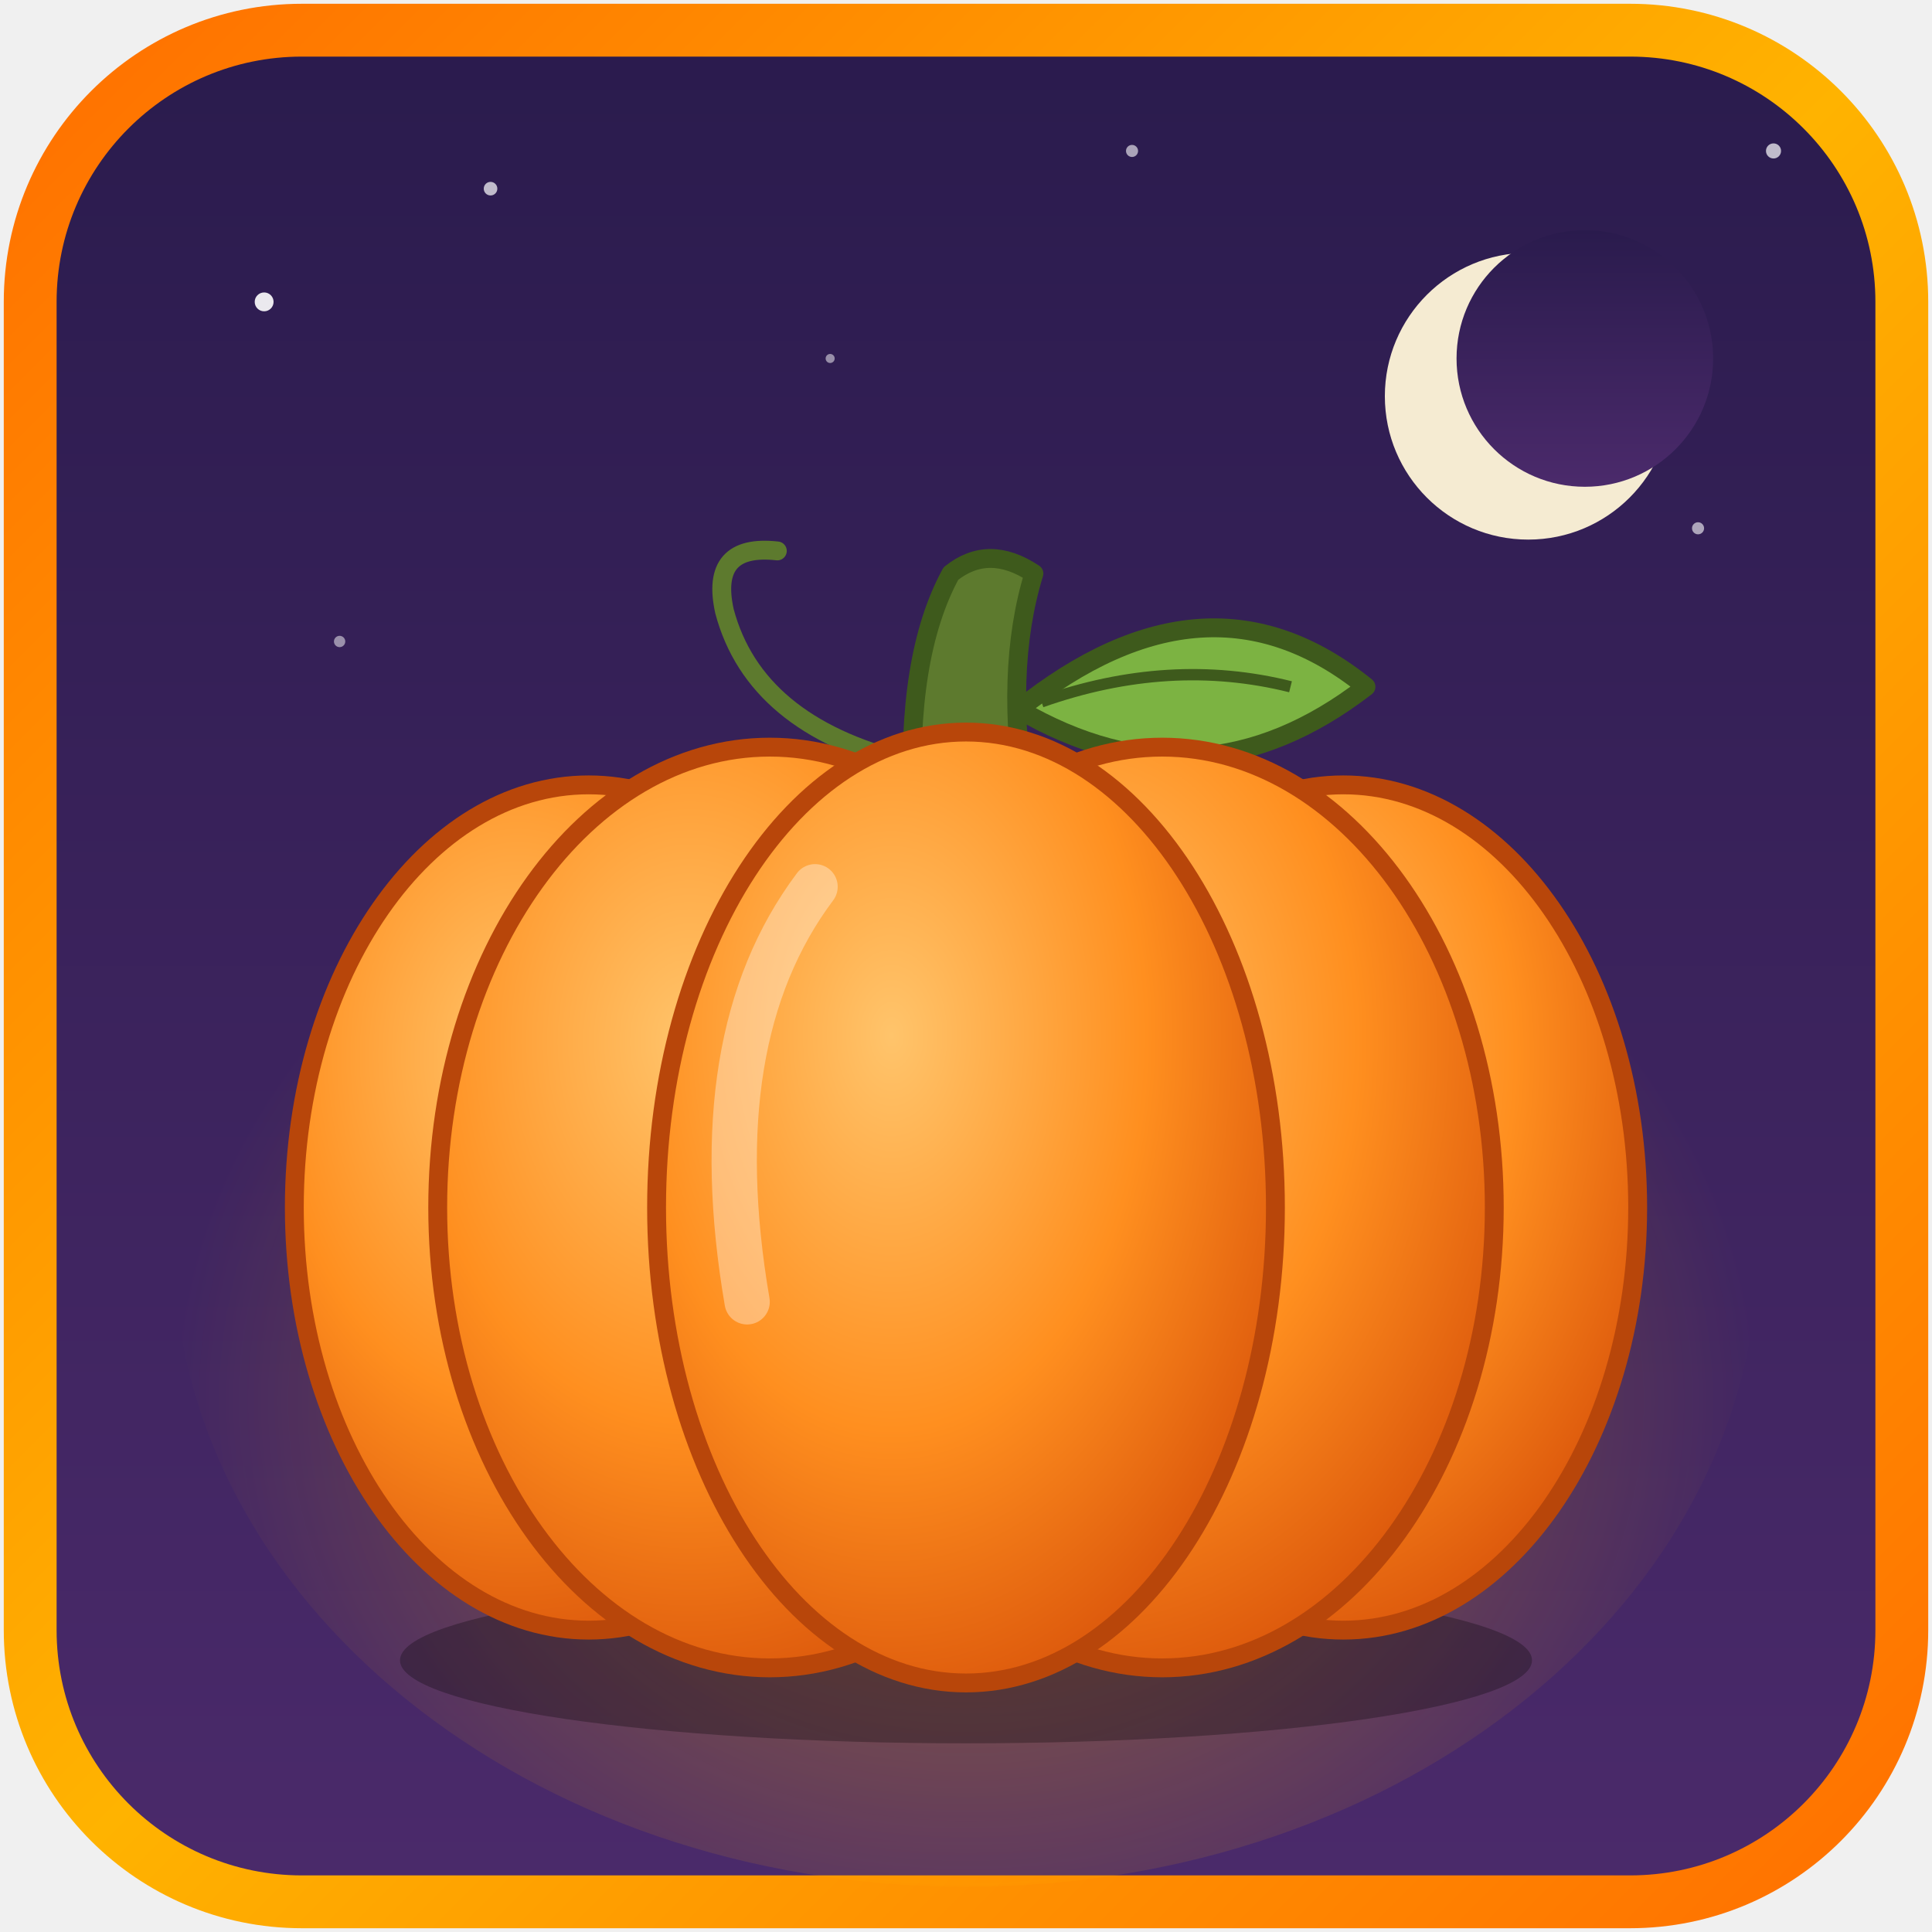
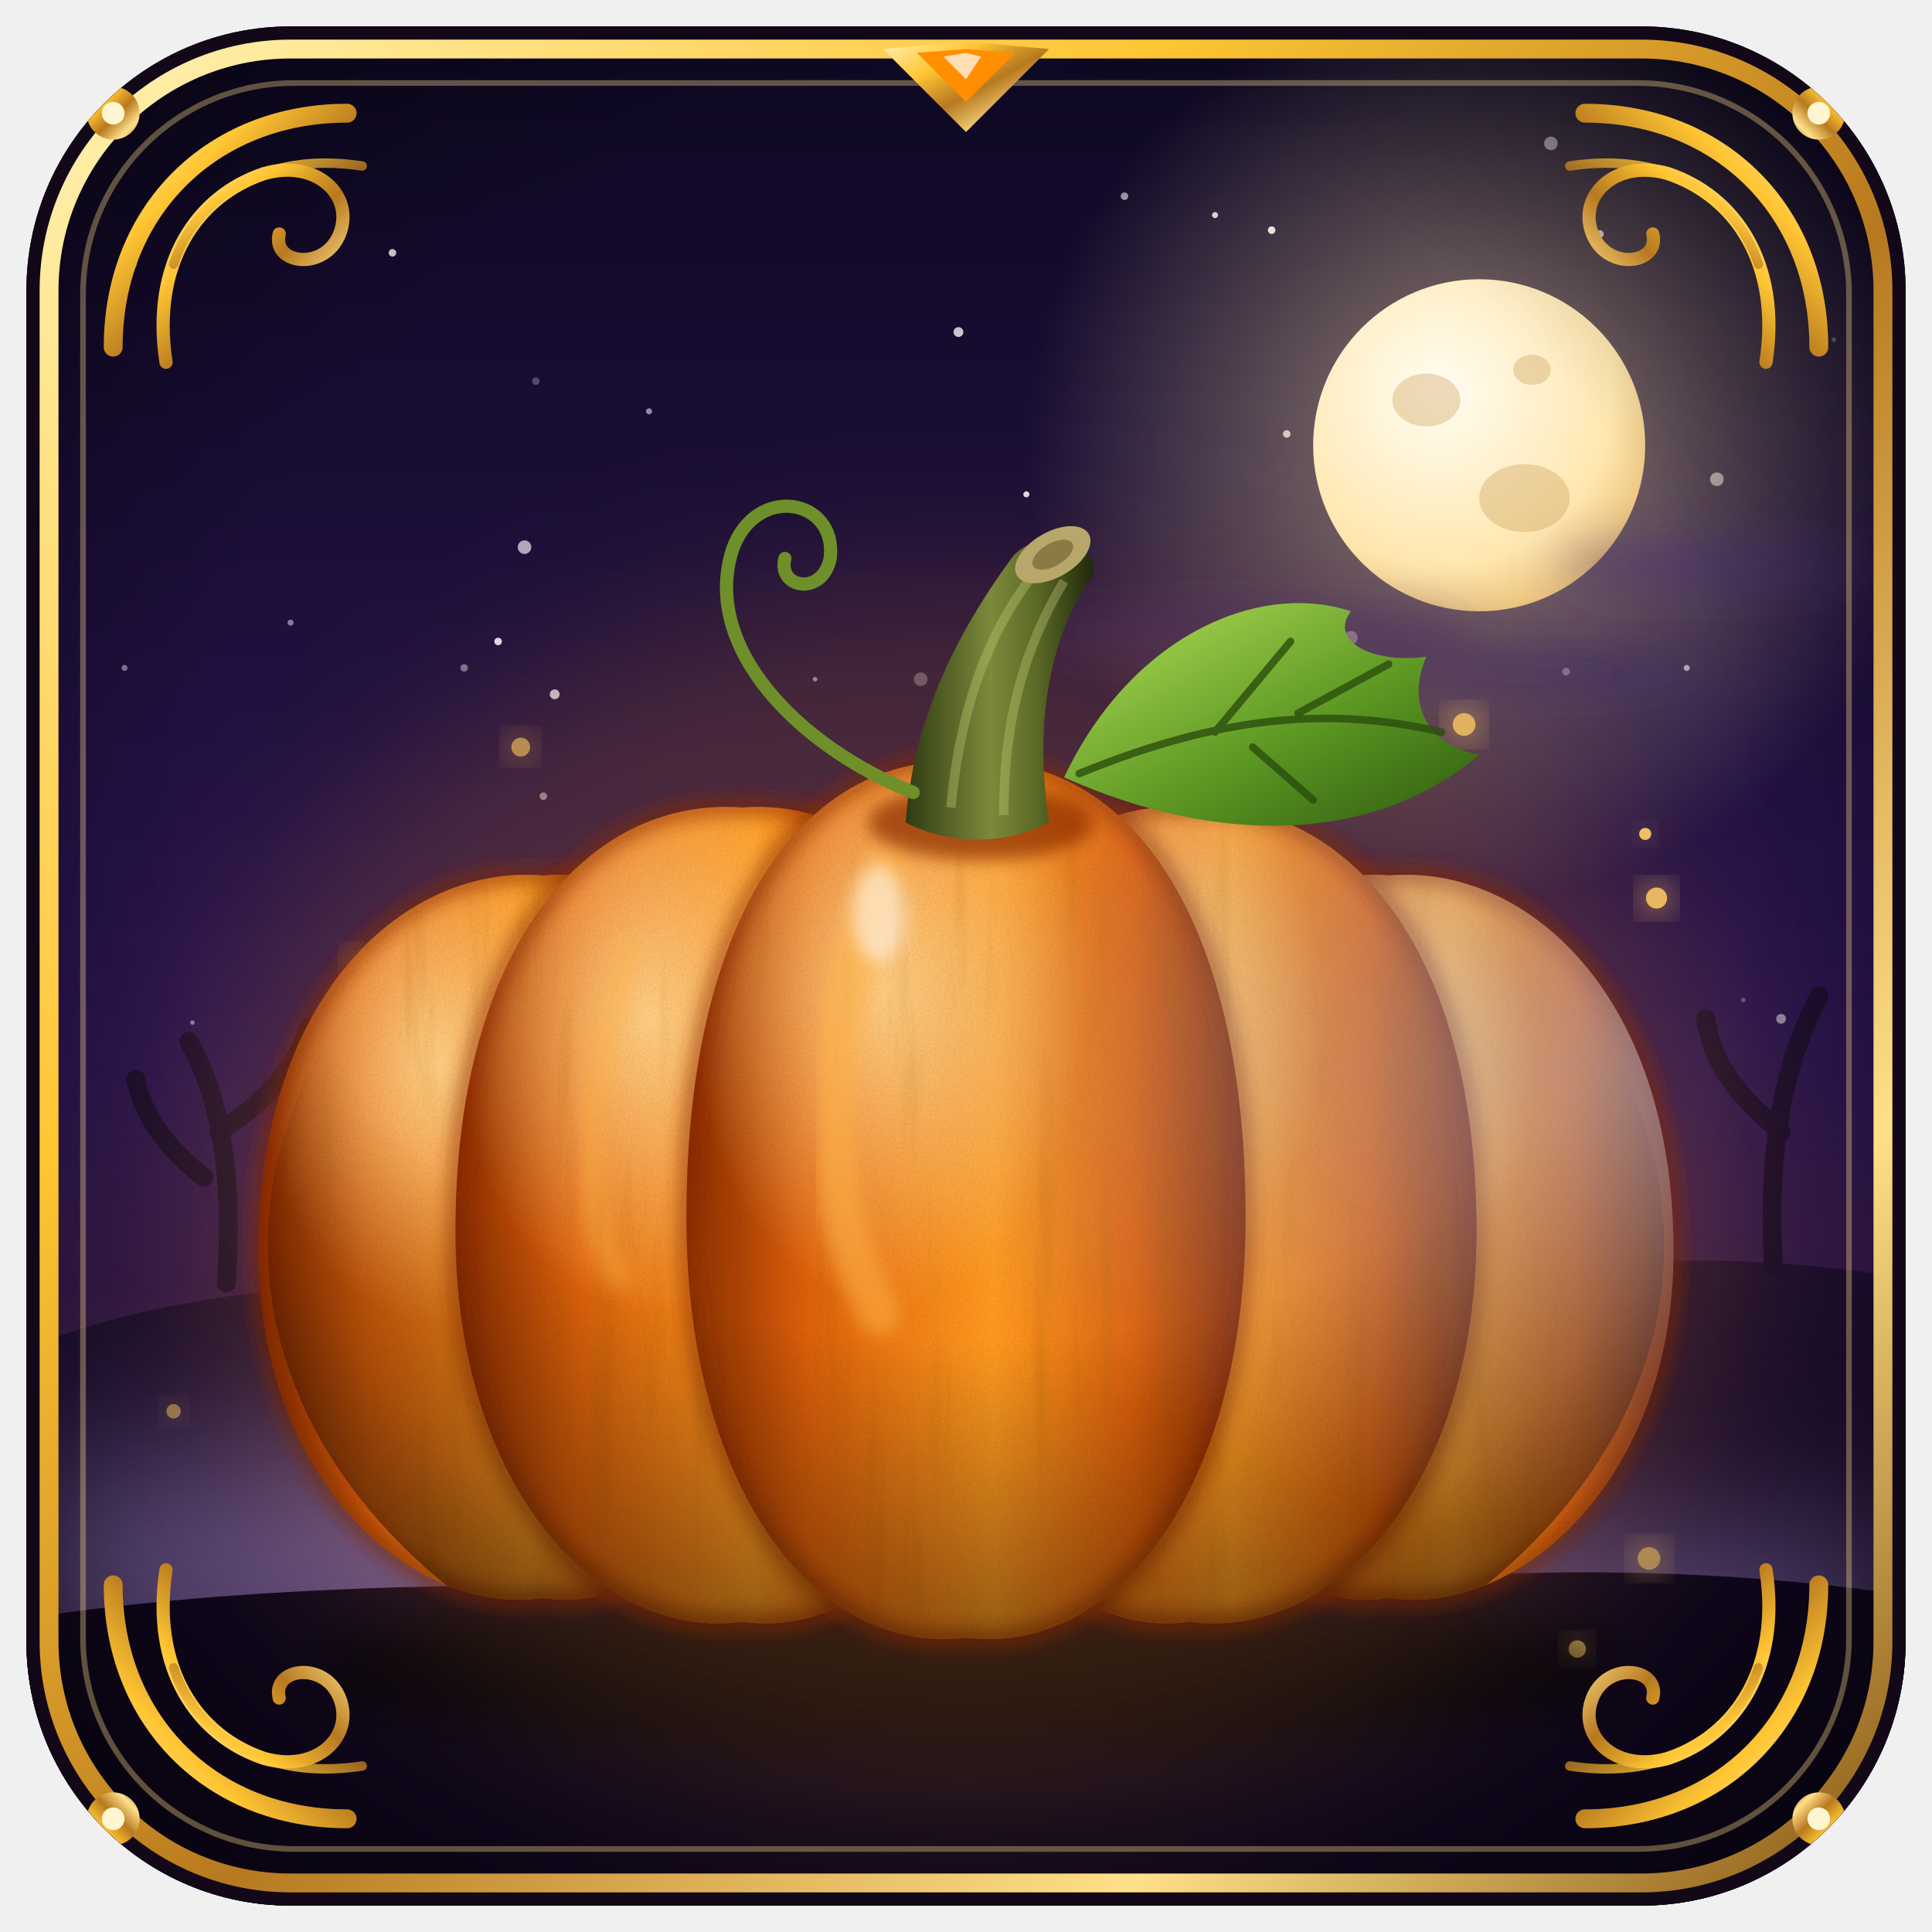
<svg xmlns="http://www.w3.org/2000/svg" viewBox="0 0 512 512" width="512" height="512">
  <defs>
-     <filter id="glow" x="-30%" y="-30%" width="160%" height="160%">
+     <filter id="soft" x="-30%" y="-30%" width="160%" height="160%">
+       <feGaussianBlur stdDeviation="6" />
+     </filter>
+     <filter id="soft2" x="-30%" y="-30%" width="160%" height="160%">
+       <feGaussianBlur stdDeviation="2.2" />
+     </filter>
+     <filter id="big" x="-50%" y="-50%" width="200%" height="200%">
+       <feGaussianBlur stdDeviation="22" />
+     </filter>
+     <filter id="glow" x="-60%" y="-60%" width="220%" height="220%">
      <feGaussianBlur stdDeviation="5" result="b" />
      <feMerge>
        <feMergeNode in="b" />
+         <feMergeNode in="b" />
        <feMergeNode in="SourceGraphic" />
      </feMerge>
    </filter>
-   </defs>
-   <defs>
-     <linearGradient id="obg" x1="0" y1="0" x2="0" y2="1">
-       <stop offset="0" stop-color="#2a1b4d" />
-       <stop offset="1" stop-color="#4b2a6b" />
+     <filter id="grain" x="0" y="0" width="100%" height="100%">
+       <feTurbulence type="fractalNoise" baseFrequency="1.6" numOctaves="2" seed="4" result="n" />
+       <feColorMatrix in="n" values="0 0 0 0 0  0 0 0 0 0  0 0 0 0 0  0 0 0 .5 -.18" result="a" />
+       <feComposite in="a" in2="SourceGraphic" operator="in" />
+     </filter>
+     <filter id="pskin" x="0" y="0" width="100%" height="100%">
+       <feTurbulence type="turbulence" baseFrequency=".11 .010" numOctaves="3" seed="11" result="n" />
+       <feColorMatrix in="n" values="0 0 0 0 .35  0 0 0 0 .12  0 0 0 0 0  0 0 0 .9 -.35" result="a" />
+       <feComposite in="a" in2="SourceGraphic" operator="in" />
+     </filter>
+     <linearGradient id="gold" x1="0" y1="0" x2="1" y2="1">
+       <stop offset="0" stop-color="#fff2b3" />
+       <stop offset=".3" stop-color="#ffc533" />
+       <stop offset=".55" stop-color="#b7791f" />
+       <stop offset=".8" stop-color="#ffe08a" />
+       <stop offset="1" stop-color="#8a5a12" />
    </linearGradient>
-     <linearGradient id="ofr" x1="0" y1="0" x2="1" y2="1">
-       <stop offset="0" stop-color="#ff6f00" />
-       <stop offset=".5" stop-color="#ffb300" />
-       <stop offset="1" stop-color="#ff6f00" />
-     </linearGradient>
-     <radialGradient id="ogl" cx=".5" cy=".62" r=".5">
-       <stop offset="0" stop-color="#ffb300" stop-opacity=".45" />
-       <stop offset="1" stop-color="#ffb300" stop-opacity="0" />
+     <radialGradient id="vign" cx=".5" cy=".45" r=".75">
+       <stop offset=".55" stop-color="#000" stop-opacity="0" />
+       <stop offset="1" stop-color="#000" stop-opacity=".65" />
    </radialGradient>
  </defs>
-   <rect x="8" y="8" width="496" height="496" rx="72" fill="url(#obg)" stroke="url(#ofr)" stroke-width="14" />
-   <circle cx="70" cy="80" r="2.5" fill="#fff" opacity="0.9" />
-   <circle cx="130" cy="50" r="1.8" fill="#fff" opacity="0.7" />
-   <circle cx="400" cy="70" r="2.2" fill="#fff" opacity="0.8" />
-   <circle cx="450" cy="140" r="1.6" fill="#fff" opacity="0.6" />
-   <circle cx="90" cy="170" r="1.5" fill="#fff" opacity="0.5" />
-   <circle cx="300" cy="40" r="1.6" fill="#fff" opacity="0.6" />
-   <circle cx="220" cy="95" r="1.2" fill="#fff" opacity="0.5" />
-   <circle cx="470" cy="40" r="2" fill="#fff" opacity="0.7" />
-   <circle cx="405" cy="105" r="38" fill="#fff6d8" opacity=".95" />
-   <circle cx="420" cy="95" r="34" fill="url(#obg)" />
-   <ellipse cx="256" cy="330" rx="210" ry="170" fill="url(#ogl)" />
-   <ellipse cx="256" cy="440" rx="150" ry="22" fill="#000" opacity=".28" />
-   <path d="M242 214 q -2 -40 10 -62 q 10 -8 22 0 q -8 26 -2 62 z" fill="#5d7a2e" stroke="#3e5a1c" stroke-width="5" stroke-linejoin="round" />
-   <path d="M270 188 q 50 -40 92 -6 q -44 34 -92 6 z" fill="#7cb342" stroke="#3e5a1c" stroke-width="5" stroke-linejoin="round" />
-   <path d="M276 186 q 34 -12 66 -4" stroke="#3e5a1c" stroke-width="3" fill="none" />
-   <path d="M240 202 q -40 -10 -48 -40 q -4 -18 14 -16" stroke="#5d7a2e" stroke-width="5" fill="none" stroke-linecap="round" />
-   <defs>
-     <radialGradient id="op" cx=".38" cy=".32" r=".75">
-       <stop offset="0" stop-color="#ffc46b" />
-       <stop offset=".55" stop-color="#ff8f1f" />
-       <stop offset="1" stop-color="#d9530a" />
-     </radialGradient>
-   </defs>
-   <ellipse cx="156.0" cy="320" rx="78.0" ry="112" fill="url(#op)" stroke="#b8460a" stroke-width="5" />
-   <ellipse cx="356.0" cy="320" rx="78.0" ry="112" fill="url(#op)" stroke="#b8460a" stroke-width="5" />
-   <ellipse cx="204.0" cy="320" rx="88.0" ry="122" fill="url(#op)" stroke="#b8460a" stroke-width="5" />
-   <ellipse cx="308.0" cy="320" rx="88.0" ry="122" fill="url(#op)" stroke="#b8460a" stroke-width="5" />
-   <ellipse cx="256.0" cy="320" rx="82.0" ry="126" fill="url(#op)" stroke="#b8460a" stroke-width="5" />
-   <path d="M216 235 q -30 40 -18 110" stroke="#fff" stroke-opacity=".35" stroke-width="12" fill="none" stroke-linecap="round" />
+   <clipPath id="tile">
+     <rect x="7" y="7" width="498" height="498" rx="70" />
+   </clipPath>
+   <g clip-path="url(#tile)">
+     <defs>
+       <linearGradient id="sky" x1="0" y1="0" x2="0" y2="1">
+         <stop offset="0" stop-color="#0d0820" />
+         <stop offset=".55" stop-color="#2a1450" />
+         <stop offset="1" stop-color="#5a2a4a" />
+       </linearGradient>
+       <radialGradient id="moonhalo" cx=".5" cy=".5" r=".5">
+         <stop offset="0" stop-color="#fff4d6" stop-opacity=".85" />
+         <stop offset=".35" stop-color="#ffe3a8" stop-opacity=".35" />
+         <stop offset="1" stop-color="#ffe3a8" stop-opacity="0" />
+       </radialGradient>
+       <radialGradient id="moonb" cx=".38" cy=".34" r=".75">
+         <stop offset="0" stop-color="#fffdf2" />
+         <stop offset=".7" stop-color="#ffe7b0" />
+         <stop offset="1" stop-color="#e6b96e" />
+       </radialGradient>
+     </defs>
+     <rect width="512" height="512" fill="url(#sky)" />
+     <circle cx="132" cy="170" r="1" fill="#fff" opacity="0.85" />
+     <circle cx="244" cy="180" r="1.8" fill="#fff" opacity="0.26" />
+     <circle cx="415" cy="88" r="0.8" fill="#fff" opacity="0.37" />
+     <circle cx="358" cy="169" r="1.8" fill="#fff" opacity="0.56" />
+     <circle cx="322" cy="57" r="0.8" fill="#fff" opacity="0.81" />
+     <circle cx="267" cy="226" r="0.6" fill="#fff" opacity="0.35" />
+     <circle cx="472" cy="26" r="0.6" fill="#fff" opacity="0.79" />
+     <circle cx="147" cy="184" r="1.3" fill="#fff" opacity="0.71" />
+     <circle cx="455" cy="127" r="1.8" fill="#fff" opacity="0.54" />
+     <circle cx="462" cy="265" r="0.6" fill="#fff" opacity="0.27" />
+     <circle cx="254" cy="88" r="1.3" fill="#fff" opacity="0.76" />
+     <circle cx="424" cy="134" r="1.3" fill="#fff" opacity="0.62" />
+     <circle cx="272" cy="131" r="0.8" fill="#fff" opacity="0.84" />
+     <circle cx="342" cy="280" r="1" fill="#fff" opacity="0.89" />
+     <circle cx="337" cy="61" r="1" fill="#fff" opacity="0.88" />
+     <circle cx="447" cy="177" r="0.8" fill="#fff" opacity="0.66" />
+     <circle cx="486" cy="90" r="0.6" fill="#fff" opacity="0.29" />
+     <circle cx="423" cy="297" r="0.6" fill="#fff" opacity="0.47" />
+     <circle cx="51" cy="271" r="0.6" fill="#fff" opacity="0.44" />
+     <circle cx="383" cy="264" r="0.6" fill="#fff" opacity="0.64" />
+     <circle cx="379" cy="122" r="1.8" fill="#fff" opacity="0.47" />
+     <circle cx="436" cy="294" r="1.8" fill="#fff" opacity="0.40" />
+     <circle cx="37" cy="16" r="0.6" fill="#fff" opacity="0.64" />
+     <circle cx="35" cy="70" r="1.3" fill="#fff" opacity="0.44" />
+     <circle cx="144" cy="211" r="1" fill="#fff" opacity="0.45" />
+     <circle cx="472" cy="270" r="1.3" fill="#fff" opacity="0.49" />
+     <circle cx="431" cy="124" r="1.8" fill="#fff" opacity="0.69" />
+     <circle cx="68" cy="292" r="1.8" fill="#fff" opacity="0.43" />
+     <circle cx="319" cy="219" r="1" fill="#fff" opacity="0.53" />
+     <circle cx="142" cy="101" r="1" fill="#fff" opacity="0.26" />
+     <circle cx="216" cy="180" r="0.6" fill="#fff" opacity="0.49" />
+     <circle cx="298" cy="52" r="1" fill="#fff" opacity="0.55" />
+     <circle cx="341" cy="115" r="1" fill="#fff" opacity="0.73" />
+     <circle cx="30" cy="31" r="0.6" fill="#fff" opacity="0.88" />
+     <circle cx="139" cy="145" r="1.8" fill="#fff" opacity="0.64" />
+     <circle cx="104" cy="67" r="1" fill="#fff" opacity="0.80" />
+     <circle cx="145" cy="239" r="0.6" fill="#fff" opacity="0.75" />
+     <circle cx="33" cy="177" r="0.8" fill="#fff" opacity="0.45" />
+     <circle cx="125" cy="244" r="0.8" fill="#fff" opacity="0.46" />
+     <circle cx="340" cy="200" r="0.6" fill="#fff" opacity="0.32" />
+     <circle cx="172" cy="109" r="0.8" fill="#fff" opacity="0.53" />
+     <circle cx="424" cy="62" r="1" fill="#fff" opacity="0.73" />
+     <circle cx="123" cy="177" r="1" fill="#fff" opacity="0.40" />
+     <circle cx="77" cy="165" r="0.8" fill="#fff" opacity="0.45" />
+     <circle cx="415" cy="178" r="1" fill="#fff" opacity="0.47" />
+     <circle cx="411" cy="38" r="1.8" fill="#fff" opacity="0.47" />
+     <circle cx="392" cy="118" r="120" fill="url(#moonhalo)" />
+     <circle cx="392" cy="118" r="44" fill="url(#moonb)" />
+     <g opacity=".35" fill="#c99a52">
+       <ellipse cx="378" cy="106" rx="9" ry="7" />
+       <ellipse cx="404" cy="132" rx="12" ry="9" />
+       <ellipse cx="406" cy="98" rx="5" ry="4" />
+     </g>
+     <g filter="url(#soft)" opacity=".5">
+       <ellipse cx="330" cy="168" rx="60" ry="8" fill="#3b2366" />
+       <ellipse cx="452" cy="150" rx="40" ry="6" fill="#4a2d73" />
+       <ellipse cx="400" cy="178" rx="50" ry="6" fill="#3b2366" />
+     </g>
+     <path d="M0 360 C 70 330 140 345 200 335 C 270 322 330 350 400 338 C 450 330 490 336 512 340 L 512 512 L 0 512 Z" fill="#1a0c2e" opacity=".85" />
+     <path d="M60 340 C 62 310 58 290 50 276 M58 300 C 70 292 78 284 82 272 M54 312 C 44 304 38 296 36 286" stroke="#1a0c2e" stroke-width="5" fill="none" stroke-linecap="round" />
+     <path d="M470 336 C 468 300 474 280 482 264 M472 300 C 460 290 454 282 452 270" stroke="#1a0c2e" stroke-width="5" fill="none" stroke-linecap="round" />
+     <g filter="url(#big)" opacity=".55">
+       <ellipse cx="120" cy="420" rx="200" ry="34" fill="#c9a8ff" />
+       <ellipse cx="420" cy="440" rx="200" ry="30" fill="#c9a8ff" />
+     </g>
+     <path d="M0 430 C 120 410 260 428 380 418 C 440 414 490 420 512 424 L 512 512 L 0 512 Z" fill="#120822" />
+     <circle cx="96" cy="256" r="2.9" fill="#ffcf6b" filter="url(#glow)" opacity="0.62" />
+     <circle cx="189" cy="288" r="2.3" fill="#ffcf6b" filter="url(#glow)" opacity="0.68" />
+     <circle cx="436" cy="221" r="1.6" fill="#ffcf6b" filter="url(#glow)" opacity="0.92" />
+     <circle cx="418" cy="437" r="2.3" fill="#ffcf6b" filter="url(#glow)" opacity="0.93" />
+     <circle cx="439" cy="238" r="2.8" fill="#ffcf6b" filter="url(#glow)" opacity="0.88" />
+     <circle cx="325" cy="315" r="2.1" fill="#ffcf6b" filter="url(#glow)" opacity="0.65" />
+     <circle cx="138" cy="198" r="2.5" fill="#ffcf6b" filter="url(#glow)" opacity="0.63" />
+     <circle cx="388" cy="192" r="3.0" fill="#ffcf6b" filter="url(#glow)" opacity="0.81" />
+     <circle cx="437" cy="413" r="3.0" fill="#ffcf6b" filter="url(#glow)" opacity="0.76" />
+     <circle cx="46" cy="374" r="1.9" fill="#ffcf6b" filter="url(#glow)" opacity="0.63" />
+     <circle cx="325" cy="316" r="2.3" fill="#ffcf6b" filter="url(#glow)" opacity="0.92" />
+     <circle cx="303" cy="269" r="2.0" fill="#ffcf6b" filter="url(#glow)" opacity="0.89" />
+     <circle cx="245" cy="383" r="2.2" fill="#ffcf6b" filter="url(#glow)" opacity="0.59" />
+     <circle cx="270" cy="392" r="1.9" fill="#ffcf6b" filter="url(#glow)" opacity="0.86" />
+     <ellipse cx="256" cy="442" rx="172" ry="22" fill="#000" opacity=".55" filter="url(#soft)" />
+     <ellipse cx="256" cy="318" rx="205" ry="162" fill="#ff9a1f" opacity=".18" filter="url(#big)" />
+     <defs>
+       <linearGradient id="bL" x1="0" y1="0" x2="1" y2="0">
+         <stop offset="0" stop-color="#8a2c00" />
+         <stop offset=".22" stop-color="#e0620a" />
+         <stop offset=".55" stop-color="#ff9a1f" />
+         <stop offset=".8" stop-color="#e0620a" />
+         <stop offset="1" stop-color="#8a2c00" />
+       </linearGradient>
+       <radialGradient id="bH" cx=".36" cy=".26" r=".6">
+         <stop offset="0" stop-color="#ffd28a" stop-opacity=".95" />
+         <stop offset=".6" stop-color="#ffd28a" stop-opacity="0" />
+       </radialGradient>
+       <radialGradient id="bD" cx=".5" cy=".1" r=".9">
+         <stop offset=".55" stop-color="#000" stop-opacity="0" />
+         <stop offset="1" stop-color="#000" stop-opacity=".55" />
+       </radialGradient>
+       <radialGradient id="bR" cx="1" cy=".35" r=".55">
+         <stop offset="0" stop-color="#9fc4ff" stop-opacity=".5" />
+         <stop offset="1" stop-color="#9fc4ff" stop-opacity="0" />
+       </radialGradient>
+       <clipPath id="bC">
+         <path d="M143.8 232.0 C 179.4 229.0 199.1 262.6 199.1 331.6 C 199.1 392.9 177.5 428.5 143.8 423.5 C 110.1 428.5 68.5 392.9 68.5 331.6 C 68.5 262.6 108.2 229.0 143.8 232.0 Z" />
+         <path d="M368.2 232.0 C 403.8 229.0 443.5 262.6 443.5 331.6 C 443.5 392.9 401.9 428.5 368.2 423.5 C 334.5 428.5 312.9 392.9 312.9 331.6 C 312.9 262.6 332.6 229.0 368.2 232.0 Z" />
+         <path d="M196.6 214.0 C 235.8 211.0 264.5 248.5 264.5 326.2 C 264.5 395.3 233.6 434.8 196.6 429.8 C 159.6 434.8 120.7 395.3 120.7 326.2 C 120.7 248.5 157.4 211.0 196.6 214.0 Z" />
+         <path d="M315.4 214.0 C 354.6 211.0 391.3 248.5 391.3 326.2 C 391.3 395.3 352.4 434.8 315.4 429.8 C 278.4 434.8 247.5 395.3 247.5 326.2 C 247.5 248.5 276.2 211.0 315.4 214.0 Z" />
+         <path d="M256.0 202.0 C 296.4 199.0 330.1 239.1 330.1 322.6 C 330.1 396.9 294.1 439.0 256.0 434.0 C 217.9 439.0 181.9 396.9 181.9 322.6 C 181.9 239.1 215.6 199.0 256.0 202.0 Z" />
+       </clipPath>
+     </defs>
+     <path d="M143.8 232.0 C 179.4 229.0 199.1 262.6 199.1 331.6 C 199.1 392.9 177.5 428.5 143.8 423.5 C 110.1 428.5 68.5 392.9 68.5 331.6 C 68.5 262.6 108.2 229.0 143.8 232.0 Z" fill="url(#bL)" />
+     <path d="M143.8 232.0 C 179.4 229.0 199.1 262.6 199.1 331.6 C 199.1 392.9 177.5 428.5 143.8 423.5 C 110.1 428.5 68.5 392.9 68.5 331.6 C 68.5 262.6 108.2 229.0 143.8 232.0 Z" fill="url(#bH)" />
+     <path d="M143.8 232.0 C 179.4 229.0 199.1 262.6 199.1 331.6 C 199.1 392.9 177.5 428.5 143.8 423.5 C 110.1 428.5 68.5 392.9 68.5 331.6 C 68.5 262.6 108.2 229.0 143.8 232.0 Z" fill="none" stroke="#8a2c00" stroke-width="5" stroke-opacity=".55" filter="url(#soft2)" />
+     <path d="M368.2 232.0 C 403.8 229.0 443.5 262.6 443.5 331.6 C 443.5 392.9 401.9 428.5 368.2 423.5 C 334.5 428.5 312.9 392.9 312.9 331.6 C 312.9 262.6 332.6 229.0 368.2 232.0 Z" fill="url(#bL)" />
+     <path d="M368.2 232.0 C 403.8 229.0 443.5 262.6 443.5 331.6 C 443.5 392.9 401.9 428.5 368.2 423.5 C 334.5 428.5 312.9 392.9 312.9 331.6 C 312.9 262.6 332.6 229.0 368.2 232.0 Z" fill="url(#bH)" />
+     <path d="M368.2 232.0 C 403.8 229.0 443.5 262.6 443.5 331.6 C 443.5 392.9 401.9 428.5 368.2 423.5 C 334.5 428.5 312.9 392.9 312.9 331.6 C 312.9 262.6 332.6 229.0 368.2 232.0 Z" fill="none" stroke="#8a2c00" stroke-width="5" stroke-opacity=".55" filter="url(#soft2)" />
+     <path d="M196.6 214.0 C 235.8 211.0 264.5 248.5 264.5 326.2 C 264.5 395.3 233.6 434.8 196.6 429.8 C 159.6 434.8 120.7 395.3 120.7 326.2 C 120.7 248.5 157.4 211.0 196.6 214.0 Z" fill="url(#bL)" />
+     <path d="M196.6 214.0 C 235.8 211.0 264.5 248.5 264.5 326.2 C 264.5 395.3 233.6 434.8 196.6 429.8 C 159.6 434.8 120.7 395.3 120.7 326.2 C 120.7 248.5 157.4 211.0 196.6 214.0 Z" fill="url(#bH)" />
+     <path d="M196.6 214.0 C 235.8 211.0 264.5 248.5 264.5 326.2 C 264.5 395.3 233.6 434.8 196.6 429.8 C 159.6 434.8 120.7 395.3 120.7 326.2 C 120.7 248.5 157.4 211.0 196.6 214.0 Z" fill="none" stroke="#8a2c00" stroke-width="5" stroke-opacity=".55" filter="url(#soft2)" />
+     <path d="M315.4 214.0 C 354.6 211.0 391.3 248.5 391.3 326.2 C 391.3 395.3 352.4 434.8 315.4 429.8 C 278.4 434.8 247.5 395.3 247.5 326.2 C 247.5 248.5 276.2 211.0 315.4 214.0 Z" fill="url(#bL)" />
+     <path d="M315.4 214.0 C 354.6 211.0 391.3 248.5 391.3 326.2 C 391.3 395.3 352.4 434.8 315.4 429.8 C 278.4 434.8 247.5 395.3 247.5 326.2 C 247.5 248.5 276.2 211.0 315.4 214.0 Z" fill="url(#bH)" />
+     <path d="M315.4 214.0 C 354.6 211.0 391.3 248.5 391.3 326.2 C 391.3 395.3 352.4 434.8 315.4 429.8 C 278.4 434.8 247.5 395.3 247.5 326.2 C 247.5 248.5 276.2 211.0 315.4 214.0 Z" fill="none" stroke="#8a2c00" stroke-width="5" stroke-opacity=".55" filter="url(#soft2)" />
+     <path d="M256.0 202.0 C 296.4 199.0 330.1 239.1 330.1 322.6 C 330.1 396.9 294.1 439.0 256.0 434.0 C 217.9 439.0 181.9 396.9 181.9 322.6 C 181.9 239.1 215.6 199.0 256.0 202.0 Z" fill="url(#bL)" />
+     <path d="M256.0 202.0 C 296.4 199.0 330.1 239.1 330.1 322.6 C 330.1 396.9 294.1 439.0 256.0 434.0 C 217.9 439.0 181.9 396.9 181.9 322.6 C 181.9 239.1 215.6 199.0 256.0 202.0 Z" fill="url(#bH)" />
+     <path d="M256.0 202.0 C 296.4 199.0 330.1 239.1 330.1 322.6 C 330.1 396.9 294.1 439.0 256.0 434.0 C 217.9 439.0 181.9 396.9 181.9 322.6 C 181.9 239.1 215.6 199.0 256.0 202.0 Z" fill="none" stroke="#8a2c00" stroke-width="5" stroke-opacity=".55" filter="url(#soft2)" />
+     <g clip-path="url(#bC)">
+       <rect x="-74" y="182" width="660" height="272" fill="#000" filter="url(#pskin)" opacity=".45" />
+       <rect x="-74" y="182" width="660" height="272" fill="#000" filter="url(#grain)" opacity=".22" />
+       <ellipse cx="256" cy="330" rx="185" ry="135" fill="url(#bD)" />
+       <rect x="61" y="202" width="390" height="232" fill="url(#bR)" />
+     </g>
+     <path d="M236.2 228.0 C 216.4 272.0 216.4 318.0 232.9 348.0" stroke="#ffb347" stroke-width="11" stroke-opacity=".55" fill="none" stroke-linecap="round" filter="url(#soft2)" />
+     <path d="M166.9 252.0 C 153.7 292.0 153.7 318.0 163.6 338.0" stroke="#ffb347" stroke-width="7" stroke-opacity=".35" fill="none" stroke-linecap="round" filter="url(#soft2)" />
+     <ellipse cx="232.9" cy="242.0" rx="7" ry="13" fill="#fff" opacity=".55" filter="url(#soft2)" />
+     <defs>
+       <linearGradient id="bS" x1="0" y1="0" x2="1" y2="0">
+         <stop offset="0" stop-color="#2f3a12" />
+         <stop offset=".45" stop-color="#7d8a3a" />
+         <stop offset=".7" stop-color="#5a6826" />
+         <stop offset="1" stop-color="#1f280a" />
+       </linearGradient>
+     </defs>
+     <ellipse cx="260" cy="218.0" rx="30" ry="10" fill="#8a2c00" opacity=".7" filter="url(#soft2)" />
+     <path d="M240 218.0 C 242 192.0 252 170.0 268 148.0 C 274 140.0 290 142.0 290 152.0 C 278 168.0 274 192.0 278 218.0 C 266 224.0 252 224.0 240 218.0 Z" fill="url(#bS)" />
+     <path d="M252 214.0 C 254 192.0 260 170.0 274 152.0 M266 216.0 C 266 194.0 270 174.0 282 154.0" stroke="#c9d27a" stroke-opacity=".35" stroke-width="2.5" fill="none" />
+     <ellipse cx="279" cy="147.0" rx="11" ry="6" fill="#b8a76a" transform="rotate(-30 279 147.0)" />
+     <ellipse cx="279" cy="147.0" rx="6" ry="3" fill="#8a7a44" transform="rotate(-30 279 147.0)" />
+     <defs>
+       <linearGradient id="bF" x1="0" y1="0" x2="1" y2="1">
+         <stop offset="0" stop-color="#b6e05a" />
+         <stop offset=".55" stop-color="#5f9a24" />
+         <stop offset="1" stop-color="#2d5a0e" />
+       </linearGradient>
+     </defs>
+     <path d="M282 206.0 C 300 168.0 334 154.0 358 162.0 C 352 170.0 364 176.0 378 174.0 C 372 188.0 380 198.0 392 200.0 C 364 224.0 322 224.0 282 206.0 Z" fill="url(#bF)" />
+     <path d="M286 205.0 C 318 192.0 348 186.0 382 194.0 M322 194.0 L 342 170.0 M344 189.0 L 368 176.0 M332 198.0 L 348 212.0" stroke="#2a4d0c" stroke-width="2" fill="none" stroke-linecap="round" opacity=".8" />
+     <path d="M242 210.0 C 212 198.0 186 172.0 194 146.0 C 200 128.0 222 132.0 220 148.0 C 218 158.0 206 156.0 208 148.0" stroke="#6f8f2a" stroke-width="3.5" fill="none" stroke-linecap="round" />
+     <rect x="7" y="7" width="498" height="498" rx="70" fill="url(#vign)" />
+     <rect x="7" y="7" width="498" height="498" rx="70" fill="none" stroke="#120818" stroke-width="12" />
+     <rect x="13" y="13" width="486" height="486" rx="64" fill="none" stroke="url(#gold)" stroke-width="5" />
+     <rect x="22" y="22" width="468" height="468" rx="56" fill="none" stroke="#ffe08a" stroke-opacity=".35" stroke-width="1.5" />
+     <g transform="">
+       <path d="M30 92 C 30 56 56 30 92 30" stroke="url(#gold)" stroke-width="5" fill="none" stroke-linecap="round" />
+       <path d="M44 96 C 40 70 52 52 70 46 C 84 42 94 52 90 62 C 86 72 72 70 74 62" stroke="url(#gold)" stroke-width="3.5" fill="none" stroke-linecap="round" />
+       <path d="M96 44 C 70 40 52 52 46 70" stroke="url(#gold)" stroke-width="2.5" fill="none" stroke-linecap="round" opacity=".8" />
+       <circle cx="30" cy="30" r="7" fill="url(#gold)" />
+       <circle cx="30" cy="30" r="3" fill="#fff6d0" />
+     </g>
+     <g transform="translate(512 0) scale(-1 1)">
+       <path d="M30 92 C 30 56 56 30 92 30" stroke="url(#gold)" stroke-width="5" fill="none" stroke-linecap="round" />
+       <path d="M44 96 C 40 70 52 52 70 46 C 84 42 94 52 90 62 C 86 72 72 70 74 62" stroke="url(#gold)" stroke-width="3.5" fill="none" stroke-linecap="round" />
+       <path d="M96 44 C 70 40 52 52 46 70" stroke="url(#gold)" stroke-width="2.5" fill="none" stroke-linecap="round" opacity=".8" />
+       <circle cx="30" cy="30" r="7" fill="url(#gold)" />
+       <circle cx="30" cy="30" r="3" fill="#fff6d0" />
+     </g>
+     <g transform="translate(0 512) scale(1 -1)">
+       <path d="M30 92 C 30 56 56 30 92 30" stroke="url(#gold)" stroke-width="5" fill="none" stroke-linecap="round" />
+       <path d="M44 96 C 40 70 52 52 70 46 C 84 42 94 52 90 62 C 86 72 72 70 74 62" stroke="url(#gold)" stroke-width="3.5" fill="none" stroke-linecap="round" />
+       <path d="M96 44 C 70 40 52 52 46 70" stroke="url(#gold)" stroke-width="2.5" fill="none" stroke-linecap="round" opacity=".8" />
+       <circle cx="30" cy="30" r="7" fill="url(#gold)" />
+       <circle cx="30" cy="30" r="3" fill="#fff6d0" />
+     </g>
+     <g transform="translate(512 512) scale(-1 -1)">
+       <path d="M30 92 C 30 56 56 30 92 30" stroke="url(#gold)" stroke-width="5" fill="none" stroke-linecap="round" />
+       <path d="M44 96 C 40 70 52 52 70 46 C 84 42 94 52 90 62 C 86 72 72 70 74 62" stroke="url(#gold)" stroke-width="3.5" fill="none" stroke-linecap="round" />
+       <path d="M96 44 C 70 40 52 52 46 70" stroke="url(#gold)" stroke-width="2.5" fill="none" stroke-linecap="round" opacity=".8" />
+       <circle cx="30" cy="30" r="7" fill="url(#gold)" />
+       <circle cx="30" cy="30" r="3" fill="#fff6d0" />
+     </g>
+     <g transform="translate(256 13)">
+       <path d="M-22 0 L 0 -2 L 22 0 L 0 22 Z" fill="url(#gold)" />
+       <path d="M-13 1 L 0 0 L 13 1 L 0 14 Z" fill="#ff8f00" />
+       <path d="M-6 2 L 0 1 L 4 2 L 0 8 Z" fill="#fff" opacity=".7" />
+     </g>
+   </g>
</svg>
